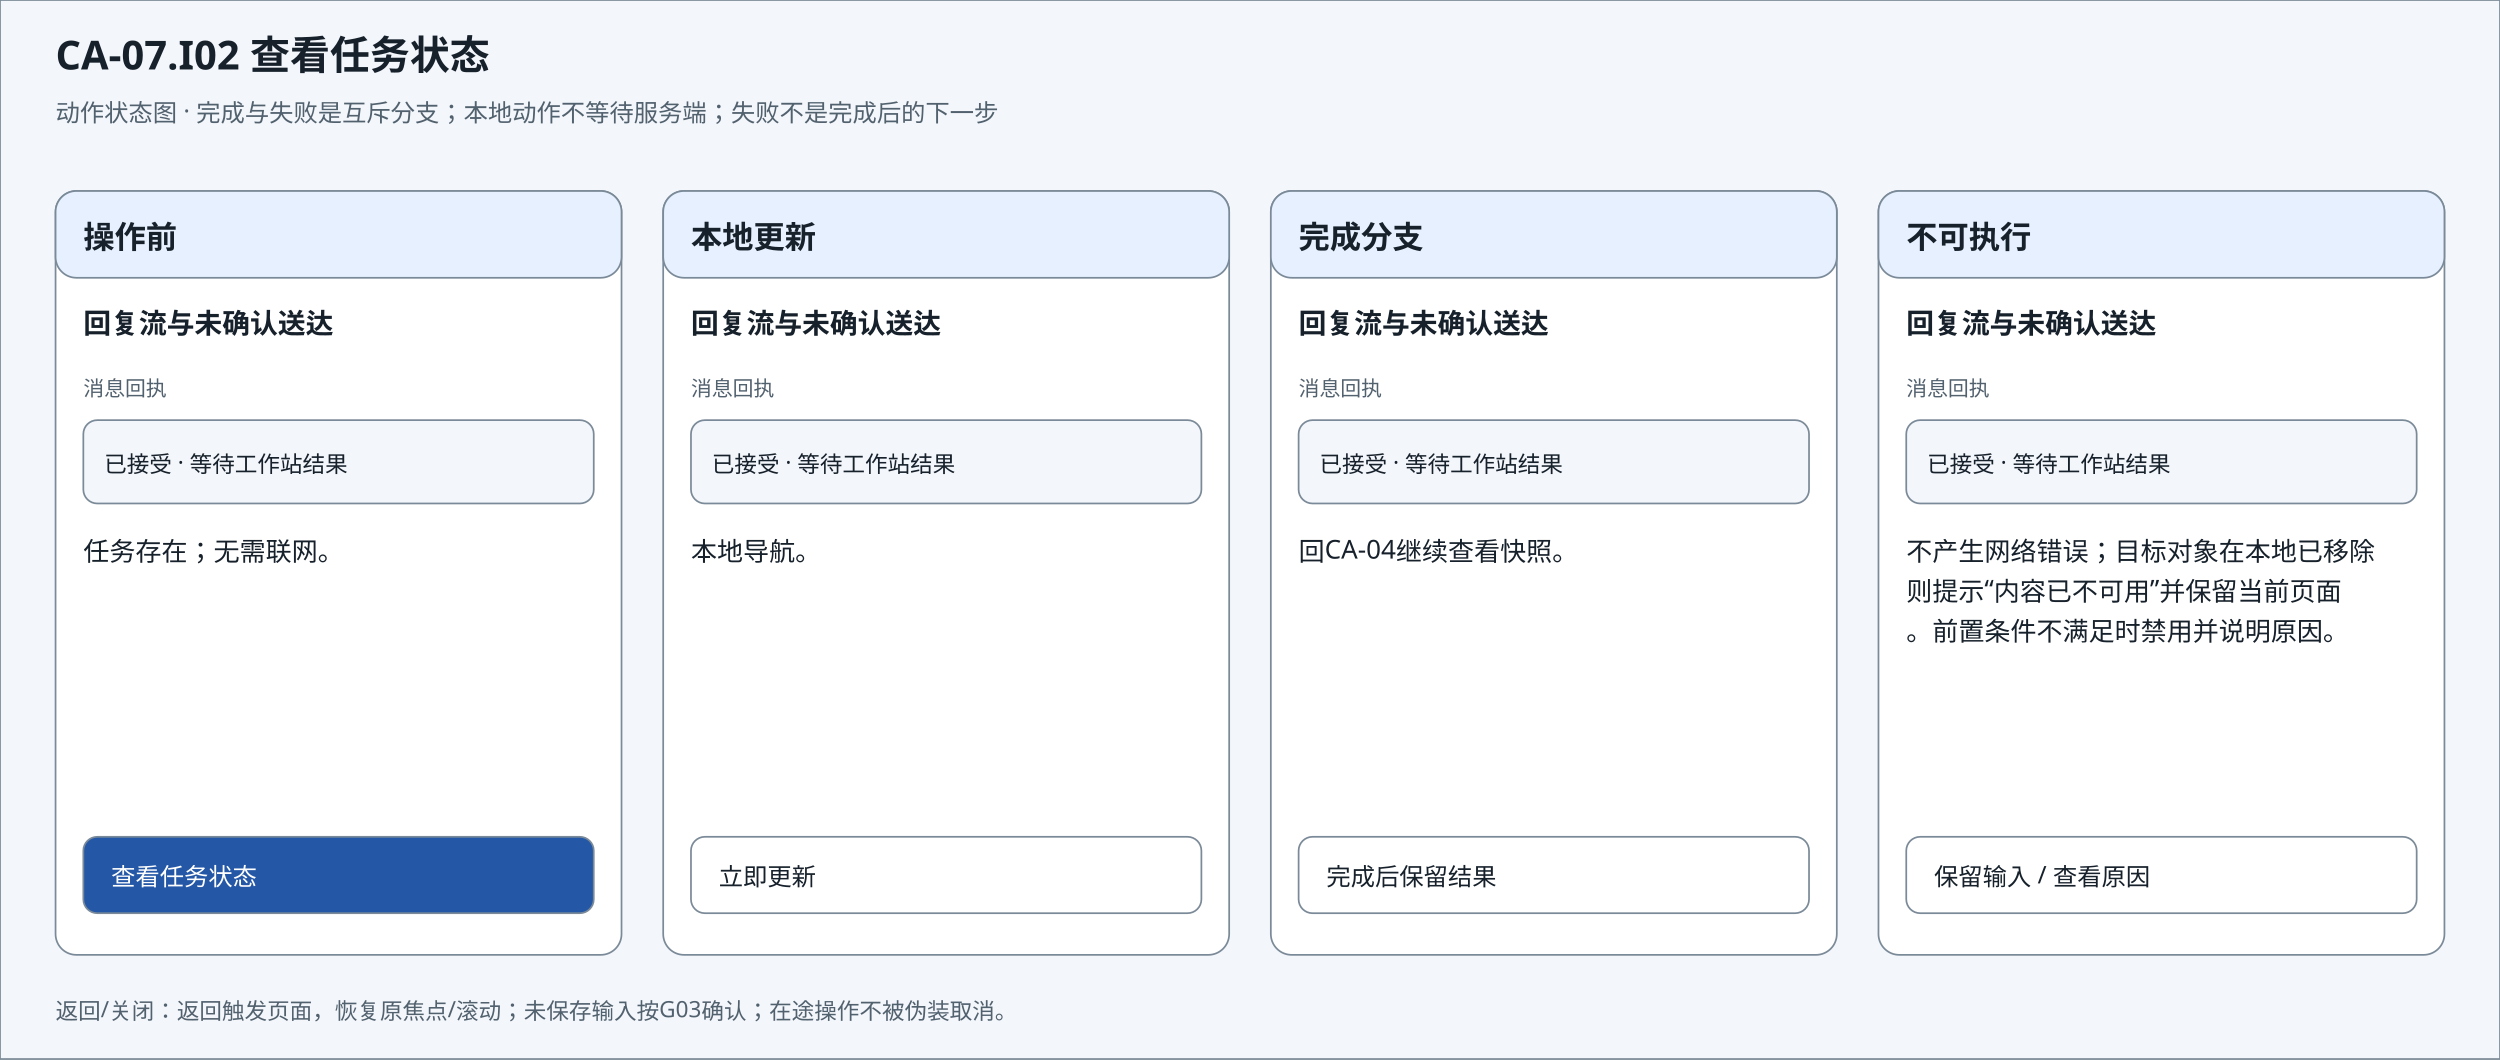
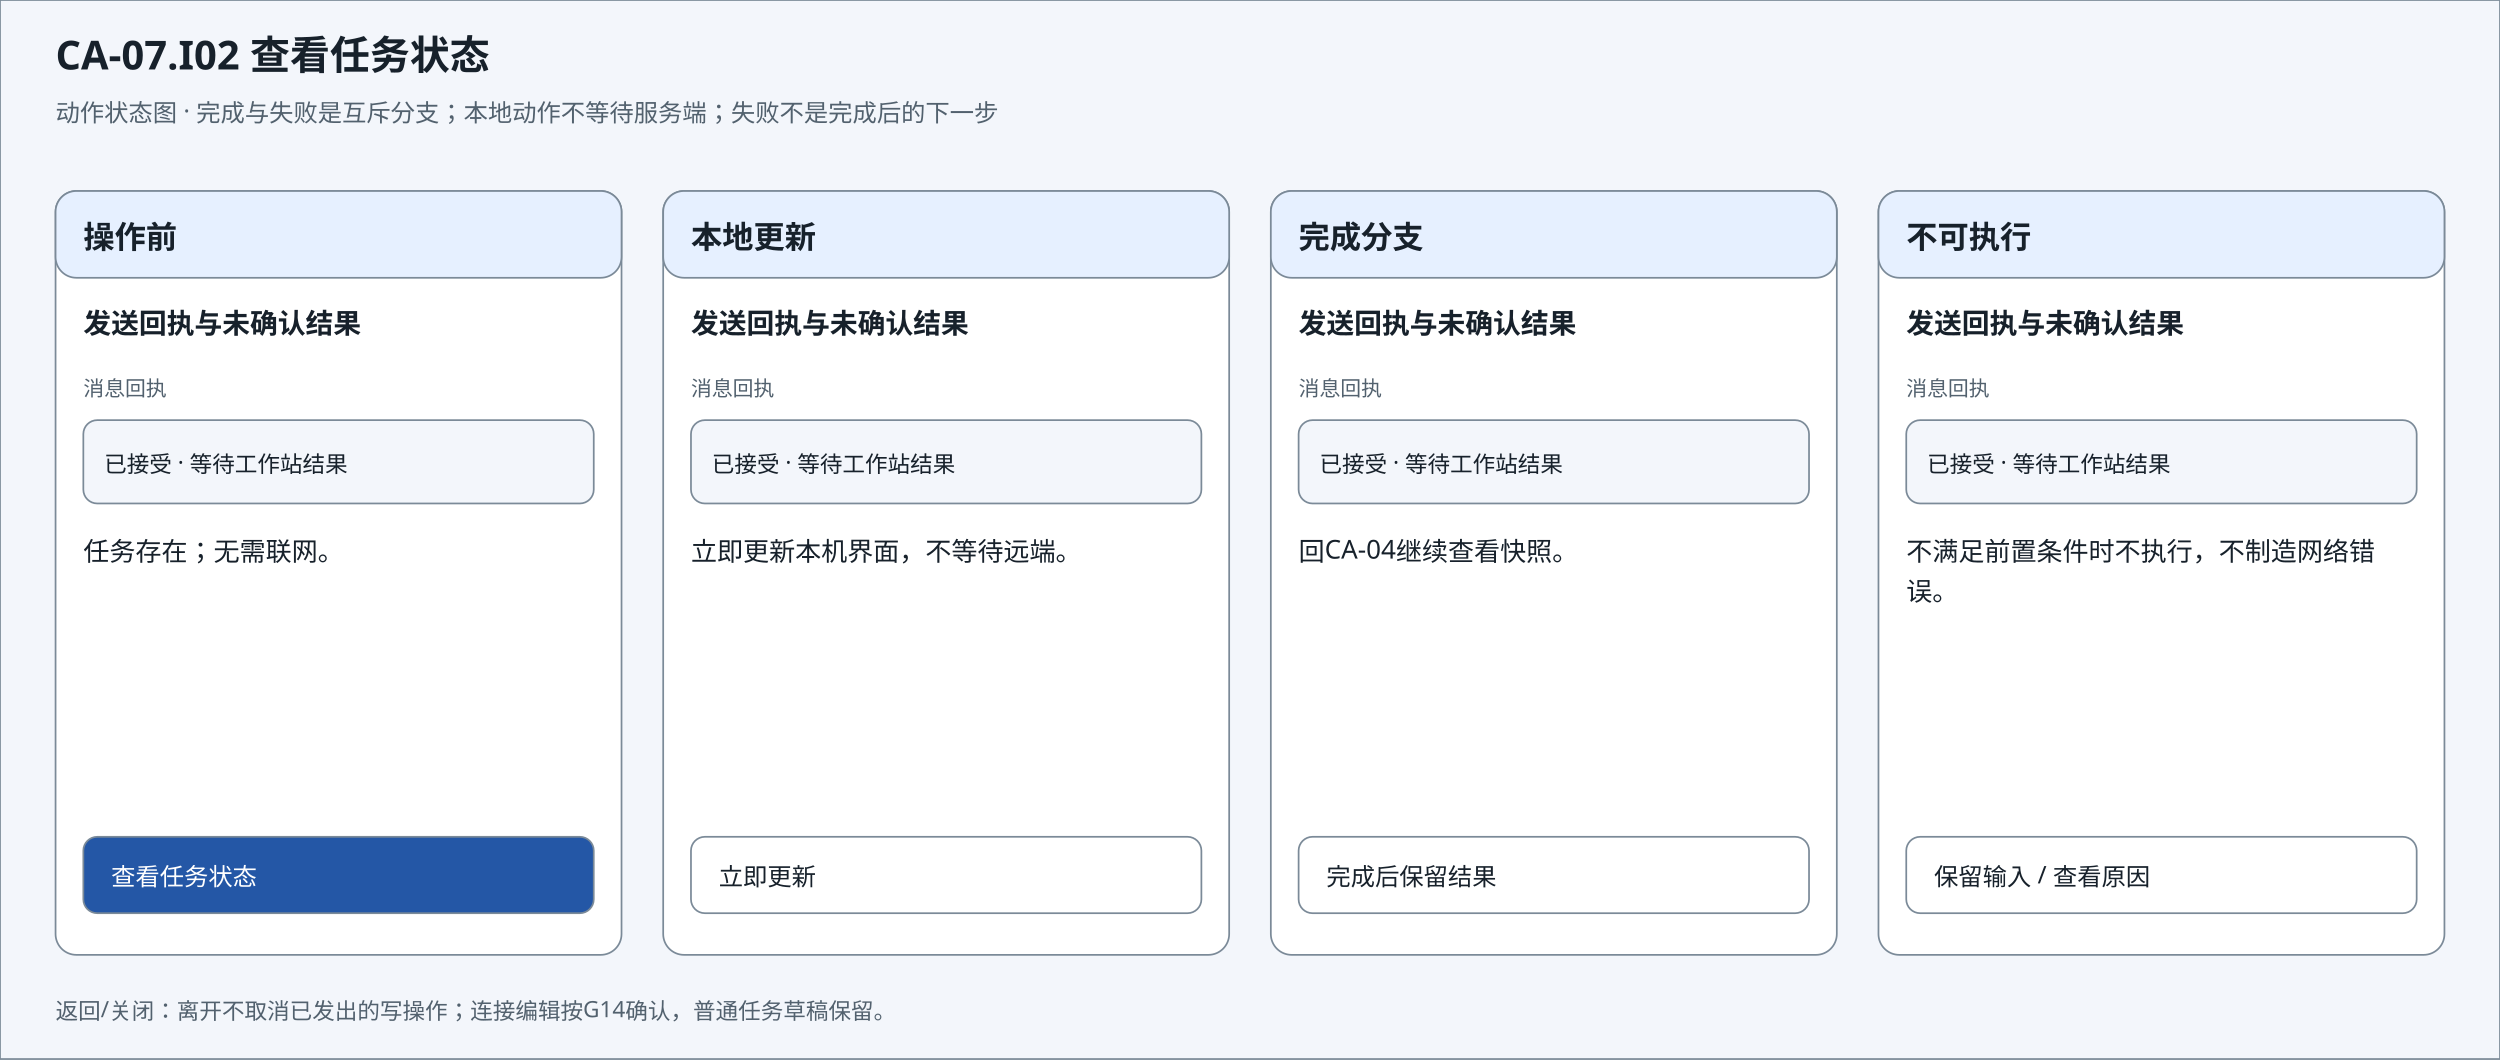
<svg xmlns="http://www.w3.org/2000/svg" width="1440" height="610" viewBox="0 0 1440 610" role="img">
  <style>text{font-family:"Microsoft YaHei","Segoe UI",sans-serif}</style>
  <rect x="0" y="0" width="1440" height="610" rx="0" fill="#F3F6FB" stroke="#7B8A98" />
  <text x="32" y="40" font-size="23" fill="#17212B" font-weight="600">CA-07.I02  查看任务状态</text>
  <text x="32" y="70" font-size="14" fill="#52616E" font-weight="400">动作状态图 · 完成与失败是互斥分支；本地动作不等待服务端；失败不是完成后的下一步</text>
  <rect x="32" y="110" width="326" height="440" rx="12" fill="#FFFFFF" stroke="#7B8A98" />
  <rect x="32" y="110" width="326" height="50" rx="12" fill="#E6F0FF" stroke="#7B8A98" />
  <text x="48" y="143" font-size="18" fill="#17212B" font-weight="600">操作前</text>
-   <text x="48" y="192" font-size="16" fill="#17212B" font-weight="600">回复流与未确认送达</text>
+   <text x="48" y="192" font-size="16" fill="#17212B" font-weight="600">发送回执与未确认结果</text>
  <text x="48" y="228" font-size="12" fill="#52616E" font-weight="400">消息回执</text>
  <rect x="48" y="242" width="294" height="48" rx="8" fill="#F3F6FB" stroke="#7B8A98" />
  <text x="60" y="272" font-size="13" fill="#17212B" font-weight="400">已接受 · 等待工作站结果</text>
  <text x="48" y="323" font-size="15" fill="#17212B" font-weight="400">任务存在；无需联网。</text>
  <rect x="48" y="482" width="294" height="44" rx="8" fill="#2457A6" stroke="#7B8A98" />
  <text x="64" y="510" font-size="14" fill="#FFFFFF" font-weight="400">查看任务状态</text>
  <rect x="382" y="110" width="326" height="440" rx="12" fill="#FFFFFF" stroke="#7B8A98" />
  <rect x="382" y="110" width="326" height="50" rx="12" fill="#E6F0FF" stroke="#7B8A98" />
  <text x="398" y="143" font-size="18" fill="#17212B" font-weight="600">本地更新</text>
-   <text x="398" y="192" font-size="16" fill="#17212B" font-weight="600">回复流与未确认送达</text>
+   <text x="398" y="192" font-size="16" fill="#17212B" font-weight="600">发送回执与未确认结果</text>
  <text x="398" y="228" font-size="12" fill="#52616E" font-weight="400">消息回执</text>
  <rect x="398" y="242" width="294" height="48" rx="8" fill="#F3F6FB" stroke="#7B8A98" />
  <text x="410" y="272" font-size="13" fill="#17212B" font-weight="400">已接受 · 等待工作站结果</text>
-   <text x="398" y="323" font-size="15" fill="#17212B" font-weight="400">本地导航。</text>
+   <text x="398" y="323" font-size="15" fill="#17212B" font-weight="400">立即更新本机界面，不等待远端。</text>
  <rect x="398" y="482" width="294" height="44" rx="8" fill="#FFFFFF" stroke="#7B8A98" />
  <text x="414" y="510" font-size="14" fill="#17212B" font-weight="400">立即更新</text>
  <rect x="732" y="110" width="326" height="440" rx="12" fill="#FFFFFF" stroke="#7B8A98" />
  <rect x="732" y="110" width="326" height="50" rx="12" fill="#E6F0FF" stroke="#7B8A98" />
  <text x="748" y="143" font-size="18" fill="#17212B" font-weight="600">完成分支</text>
-   <text x="748" y="192" font-size="16" fill="#17212B" font-weight="600">回复流与未确认送达</text>
+   <text x="748" y="192" font-size="16" fill="#17212B" font-weight="600">发送回执与未确认结果</text>
  <text x="748" y="228" font-size="12" fill="#52616E" font-weight="400">消息回执</text>
  <rect x="748" y="242" width="294" height="48" rx="8" fill="#F3F6FB" stroke="#7B8A98" />
  <text x="760" y="272" font-size="13" fill="#17212B" font-weight="400">已接受 · 等待工作站结果</text>
  <text x="748" y="323" font-size="15" fill="#17212B" font-weight="400">回CA-04继续查看快照。</text>
  <rect x="748" y="482" width="294" height="44" rx="8" fill="#FFFFFF" stroke="#7B8A98" />
  <text x="764" y="510" font-size="14" fill="#17212B" font-weight="400">完成后保留结果</text>
  <rect x="1082" y="110" width="326" height="440" rx="12" fill="#FFFFFF" stroke="#7B8A98" />
  <rect x="1082" y="110" width="326" height="50" rx="12" fill="#E6F0FF" stroke="#7B8A98" />
  <text x="1098" y="143" font-size="18" fill="#17212B" font-weight="600">不可执行</text>
-   <text x="1098" y="192" font-size="16" fill="#17212B" font-weight="600">回复流与未确认送达</text>
+   <text x="1098" y="192" font-size="16" fill="#17212B" font-weight="600">发送回执与未确认结果</text>
  <text x="1098" y="228" font-size="12" fill="#52616E" font-weight="400">消息回执</text>
  <rect x="1098" y="242" width="294" height="48" rx="8" fill="#F3F6FB" stroke="#7B8A98" />
  <text x="1110" y="272" font-size="13" fill="#17212B" font-weight="400">已接受 · 等待工作站结果</text>
-   <text x="1098" y="323" font-size="15" fill="#17212B" font-weight="400">不产生网络错误；目标对象在本地已移除</text>
-   <text x="1098" y="346" font-size="15" fill="#17212B" font-weight="400">则提示“内容已不可用”并保留当前页面</text>
-   <text x="1098" y="369" font-size="15" fill="#17212B" font-weight="400">。前置条件不满足时禁用并说明原因。</text>
+   <text x="1098" y="323" font-size="15" fill="#17212B" font-weight="400">不满足前置条件时不执行，不制造网络错</text>
+   <text x="1098" y="346" font-size="15" fill="#17212B" font-weight="400">误。</text>
  <rect x="1098" y="482" width="294" height="44" rx="8" fill="#FFFFFF" stroke="#7B8A98" />
  <text x="1114" y="510" font-size="14" fill="#17212B" font-weight="400">保留输入 / 查看原因</text>
-   <text x="32" y="587" font-size="13" fill="#52616E" font-weight="400">返回/关闭：返回触发页面，恢复原焦点/滚动；未保存输入按G03确认；在途操作不被伪装取消。</text>
+   <text x="32" y="587" font-size="13" fill="#52616E" font-weight="400">返回/关闭：离开不取消已发出的写操作；连接编辑按G14确认，普通任务草稿保留。</text>
</svg>
